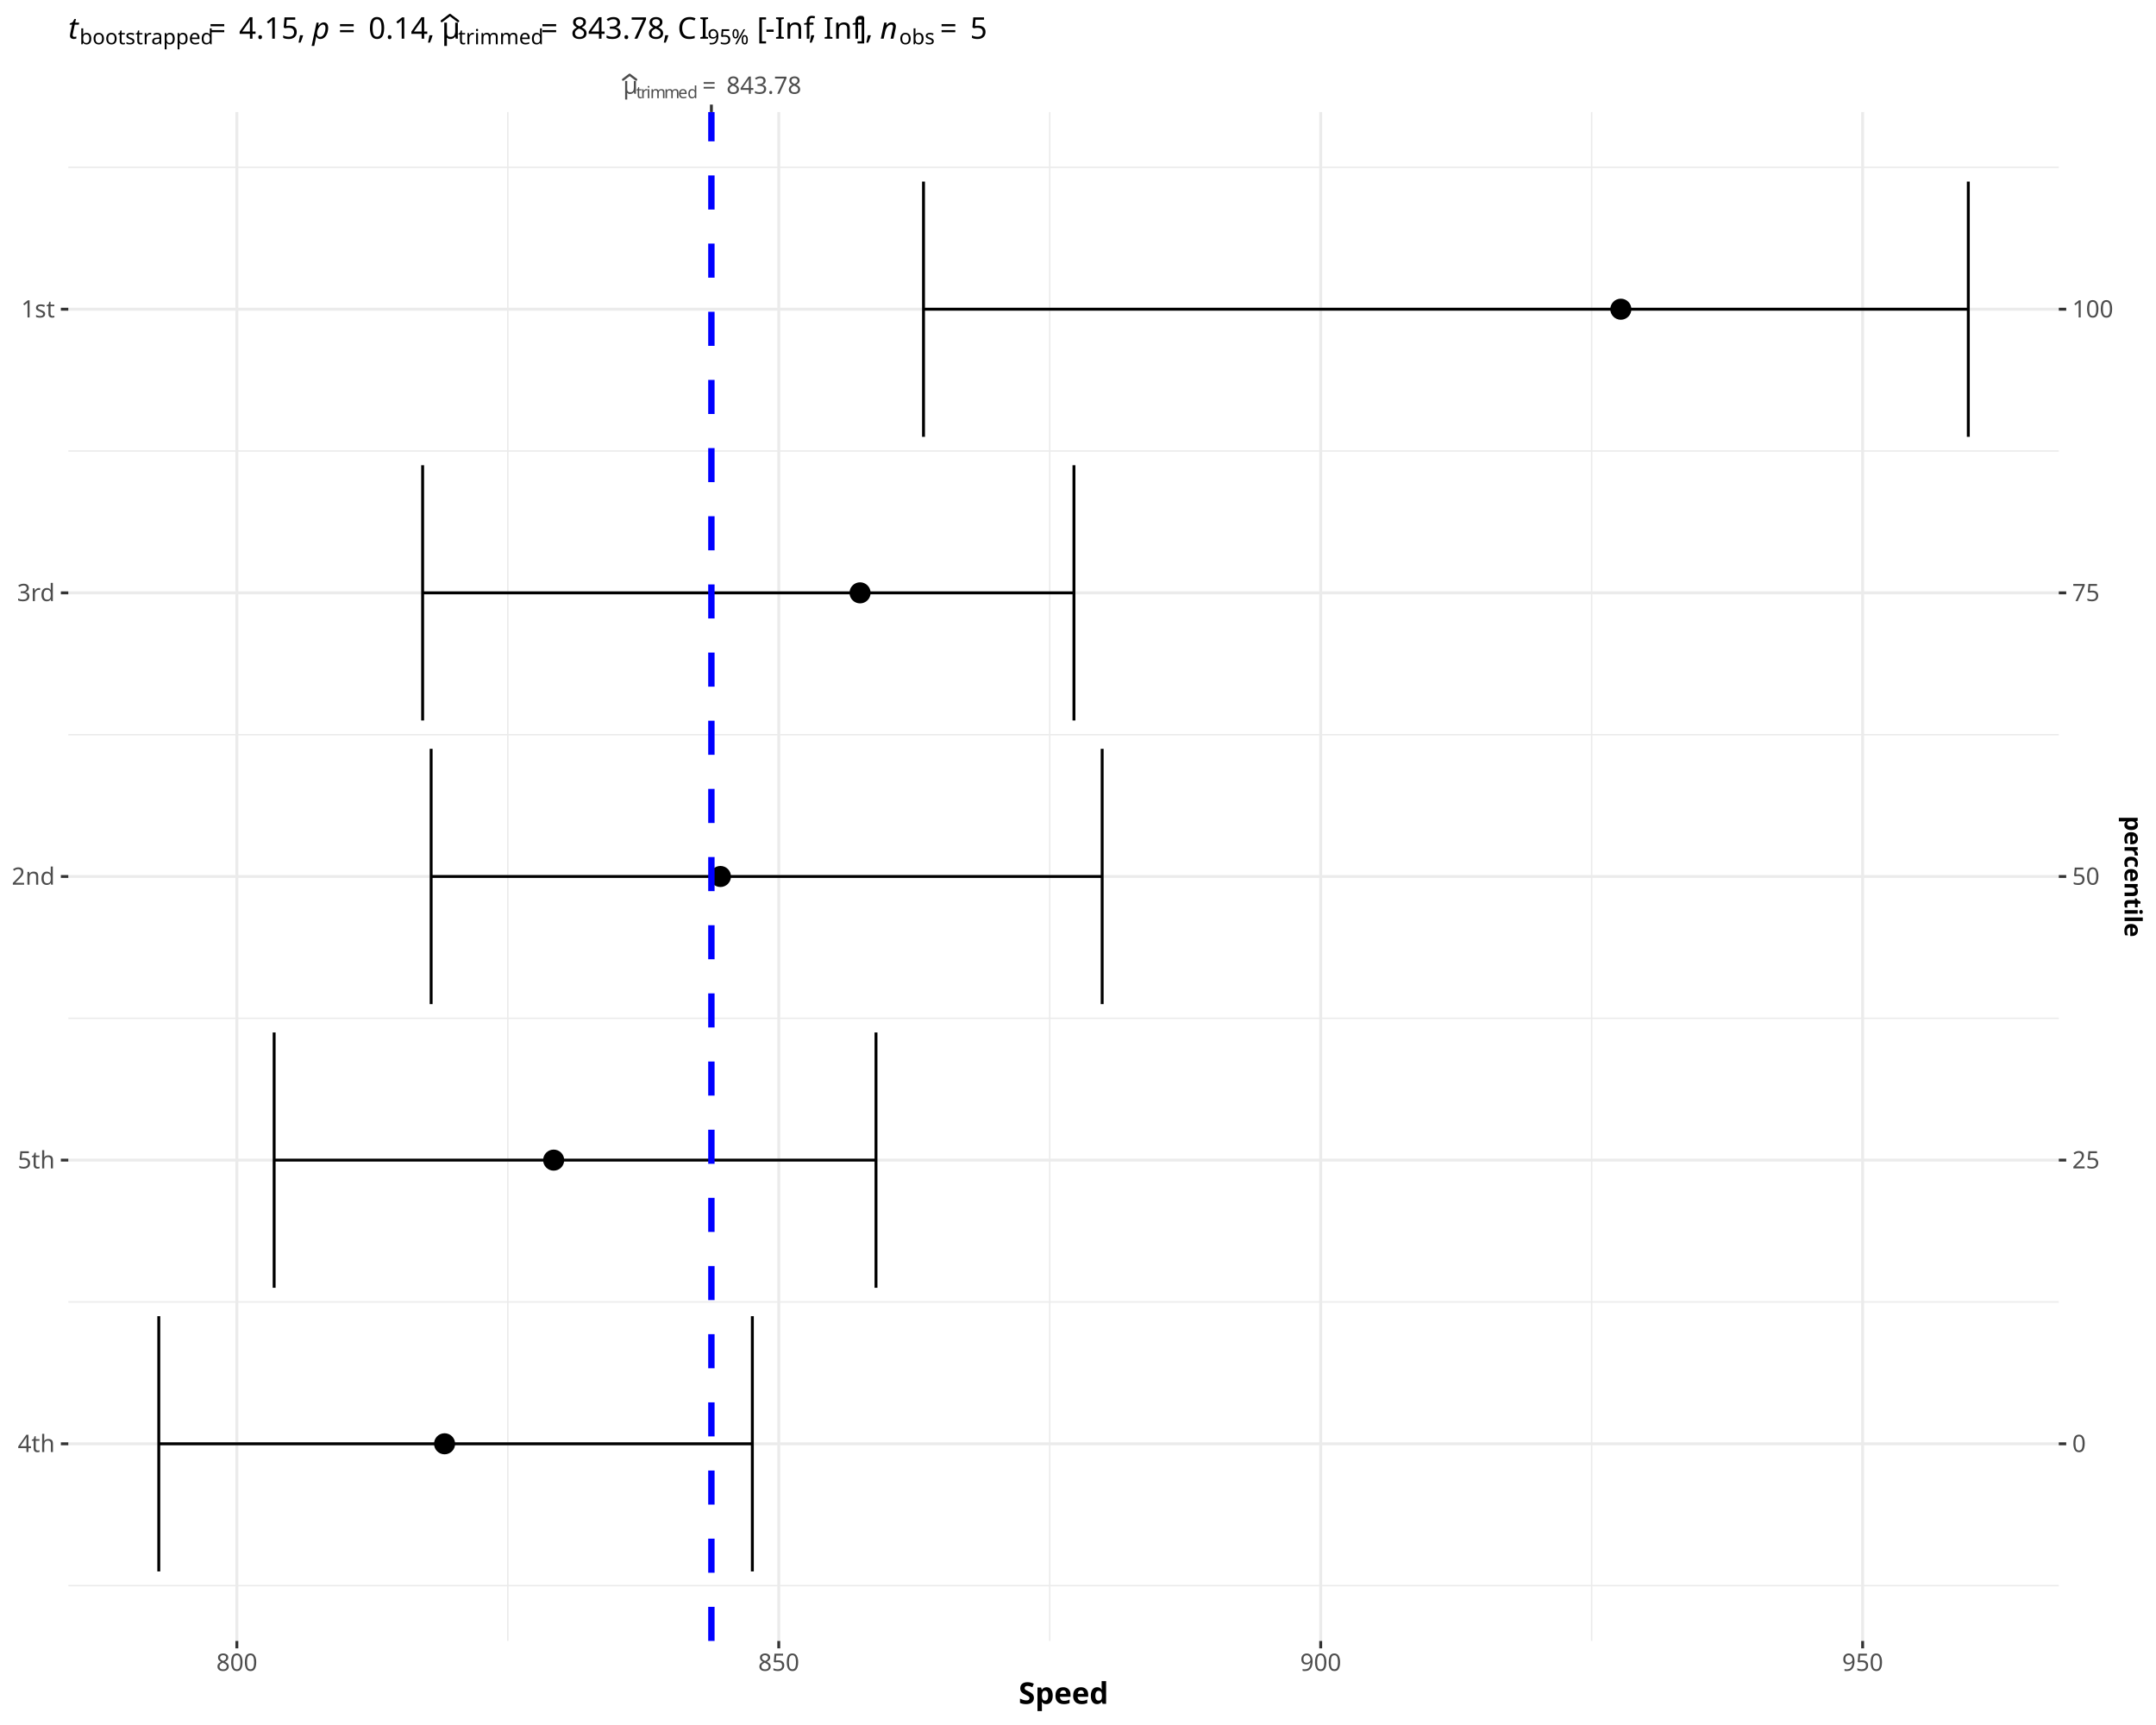
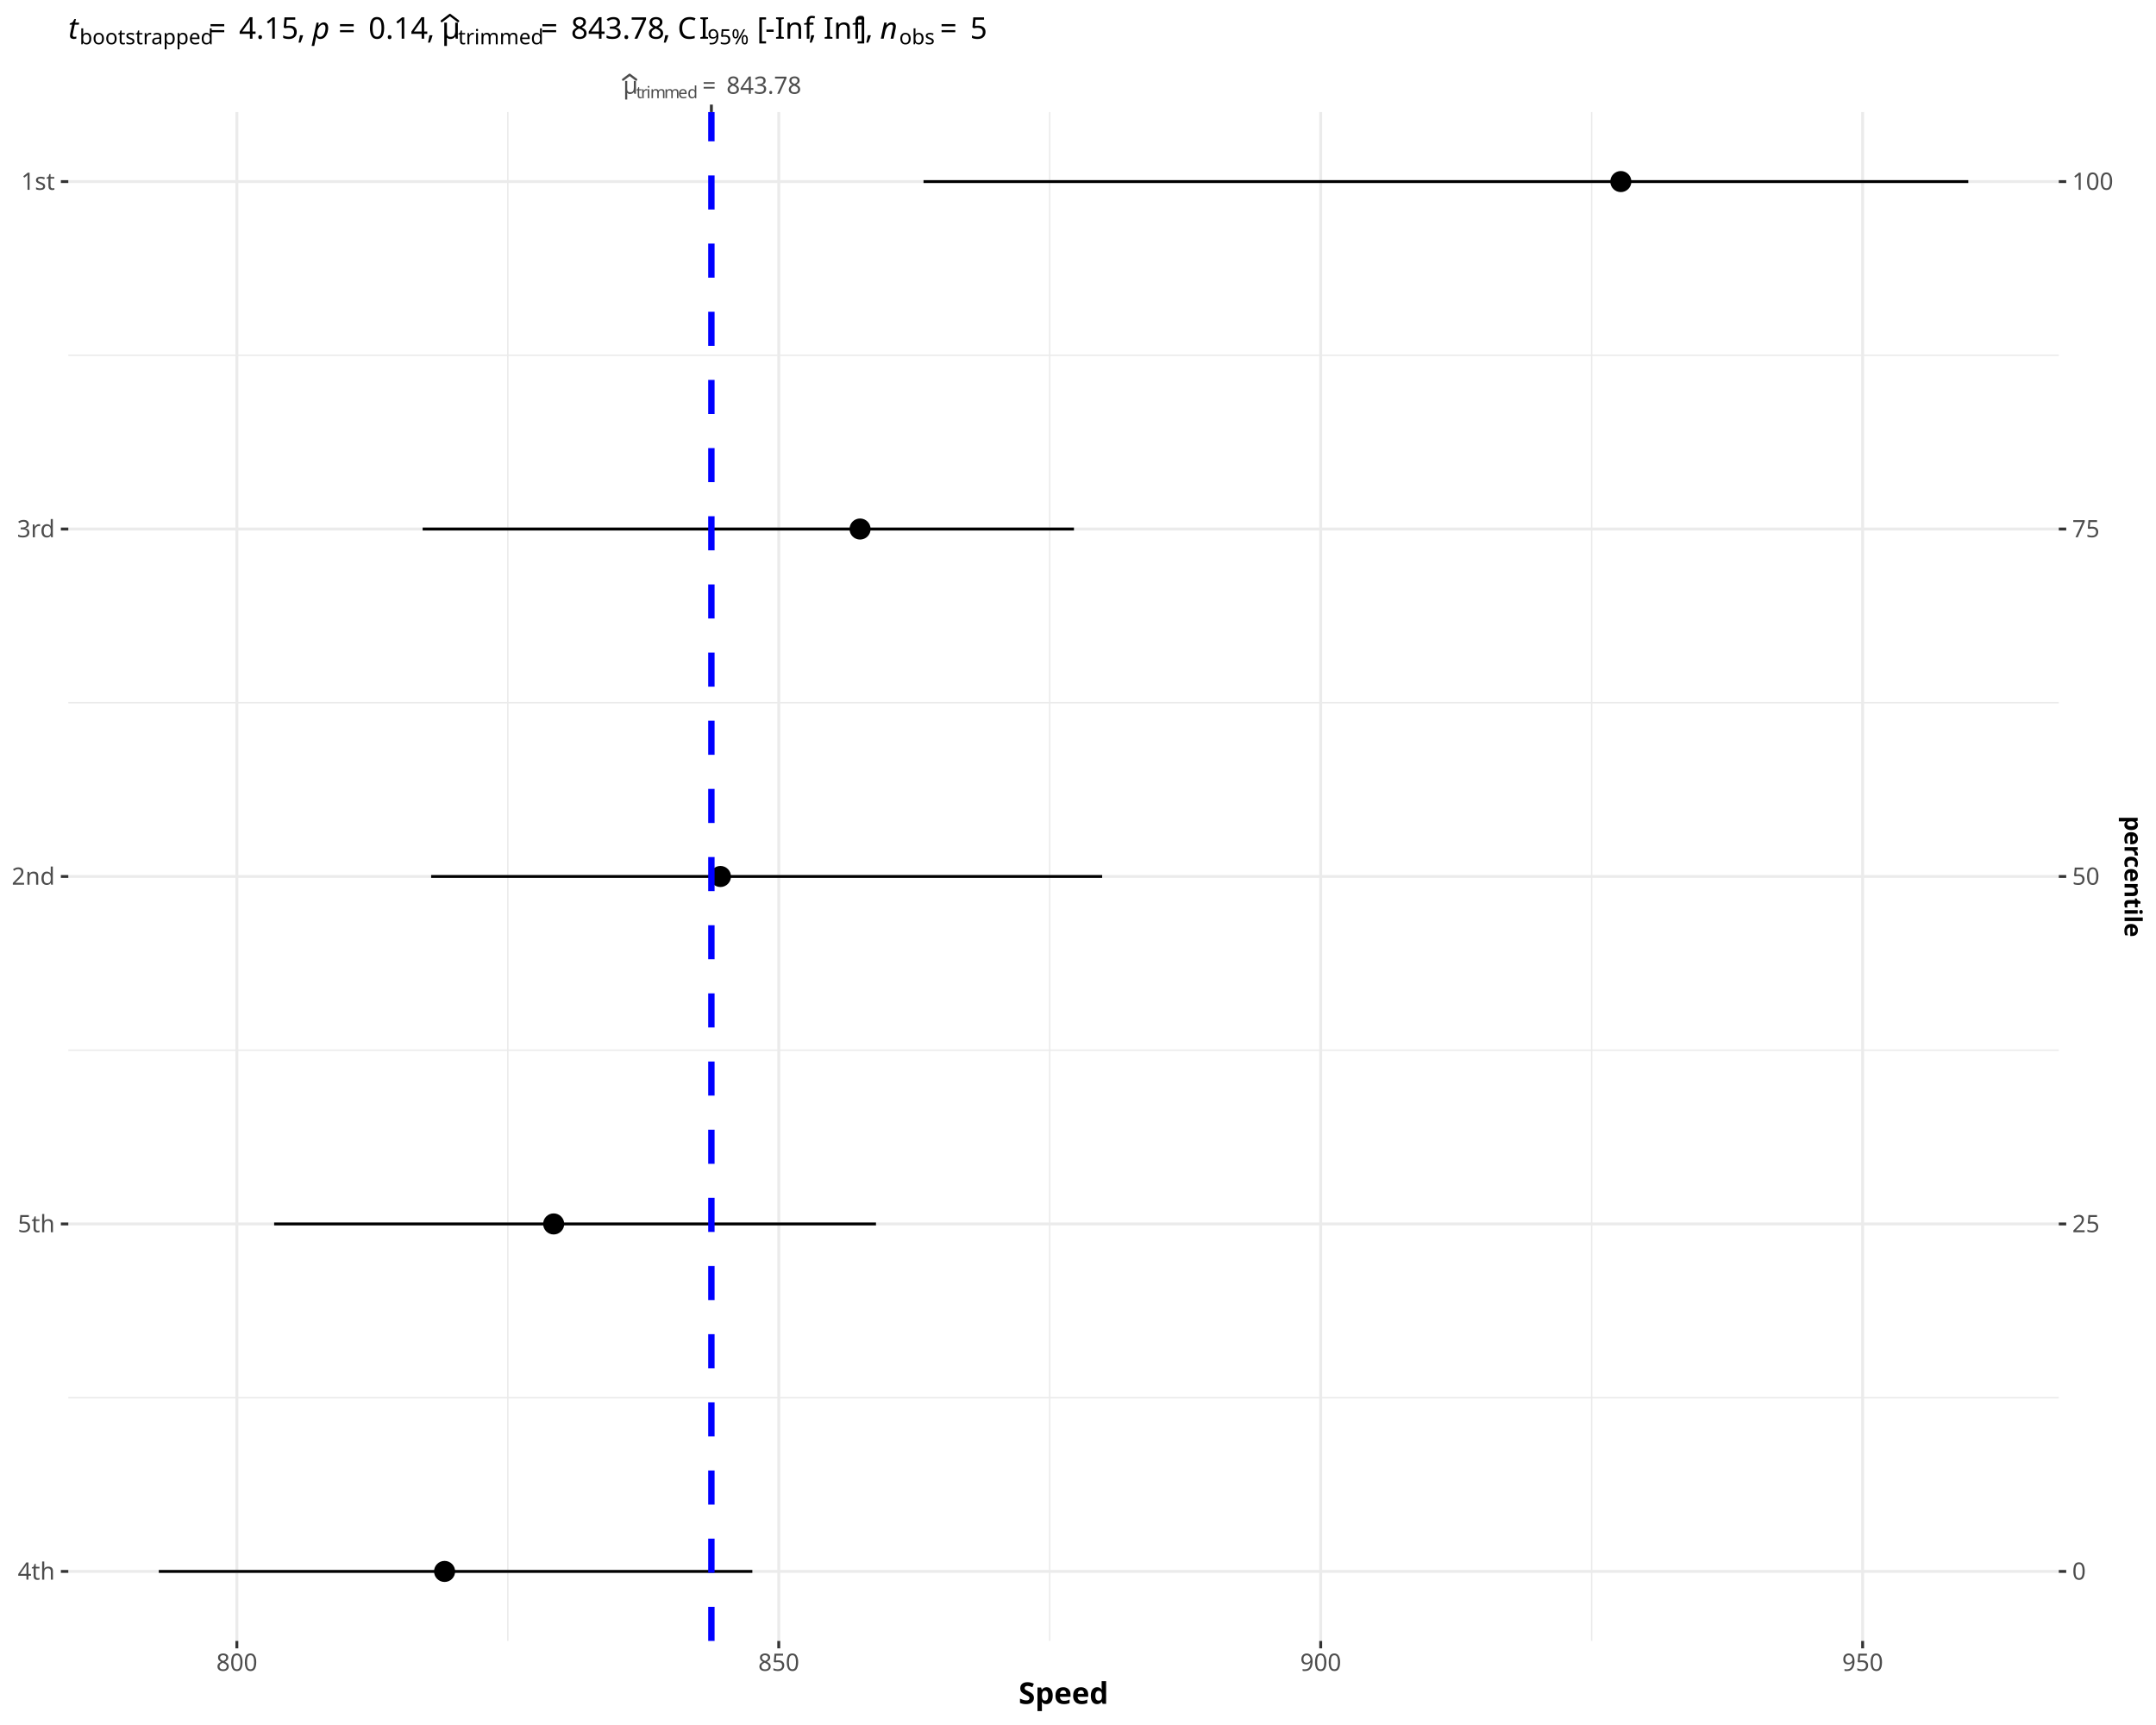
<svg xmlns="http://www.w3.org/2000/svg" class="svglite" data-engine-version="2.0" width="720.00pt" height="576.00pt" viewBox="0 0 720.00 576.00">
  <defs>
    <style type="text/css">
    .svglite line, .svglite polyline, .svglite polygon, .svglite path, .svglite rect, .svglite circle {
      fill: none;
      stroke: #000000;
      stroke-linecap: round;
      stroke-linejoin: round;
      stroke-miterlimit: 10.00;
    }
  </style>
  </defs>
  <rect width="100%" height="100%" style="stroke: none; fill: #FFFFFF;" />
  <defs>
    <clipPath id="cpMC4wMHw3MjAuMDB8MC4wMHw1NzYuMDA=">
      <rect x="0.00" y="0.00" width="720.00" height="576.00" />
    </clipPath>
  </defs>
  <g clip-path="url(#cpMC4wMHw3MjAuMDB8MC4wMHw1NzYuMDA=)">
    <rect x="0.00" y="0.00" width="720.00" height="576.00" style="stroke-width: 0.97; stroke: #FFFFFF; fill: #FFFFFF;" />
  </g>
  <defs>
    <clipPath id="cpMjIuODF8Njg3LjUzfDM3LjQyfDU0Ny45Mg==">
      <rect x="22.81" y="37.42" width="664.72" height="510.50" />
    </clipPath>
  </defs>
  <g clip-path="url(#cpMjIuODF8Njg3LjUzfDM3LjQyfDU0Ny45Mg==)">
    <rect x="22.81" y="37.42" width="664.72" height="510.50" style="stroke-width: 0.97; stroke: none; fill: #FFFFFF;" />
-     <polyline points="22.81,529.45 687.53,529.45 " style="stroke-width: 0.48; stroke: #EBEBEB; stroke-linecap: butt;" />
-     <polyline points="22.81,434.74 687.53,434.74 " style="stroke-width: 0.48; stroke: #EBEBEB; stroke-linecap: butt;" />
-     <polyline points="22.81,340.03 687.53,340.03 " style="stroke-width: 0.48; stroke: #EBEBEB; stroke-linecap: butt;" />
-     <polyline points="22.81,245.32 687.53,245.32 " style="stroke-width: 0.48; stroke: #EBEBEB; stroke-linecap: butt;" />
-     <polyline points="22.81,150.60 687.53,150.60 " style="stroke-width: 0.48; stroke: #EBEBEB; stroke-linecap: butt;" />
-     <polyline points="22.81,55.89 687.53,55.89 " style="stroke-width: 0.48; stroke: #EBEBEB; stroke-linecap: butt;" />
+     <polyline points="22.81,466.70 687.53,466.70 " style="stroke-width: 0.48; stroke: #EBEBEB; stroke-linecap: butt;" />
+     <polyline points="22.81,350.68 687.53,350.68 " style="stroke-width: 0.48; stroke: #EBEBEB; stroke-linecap: butt;" />
+     <polyline points="22.81,234.66 687.53,234.66 " style="stroke-width: 0.48; stroke: #EBEBEB; stroke-linecap: butt;" />
+     <polyline points="22.81,118.64 687.53,118.64 " style="stroke-width: 0.48; stroke: #EBEBEB; stroke-linecap: butt;" />
    <polyline points="169.59,547.92 169.59,37.42 " style="stroke-width: 0.48; stroke: #EBEBEB; stroke-linecap: butt;" />
    <polyline points="350.56,547.92 350.56,37.42 " style="stroke-width: 0.48; stroke: #EBEBEB; stroke-linecap: butt;" />
    <polyline points="531.54,547.92 531.54,37.42 " style="stroke-width: 0.48; stroke: #EBEBEB; stroke-linecap: butt;" />
-     <polyline points="22.81,482.10 687.53,482.10 " style="stroke-width: 0.97; stroke: #EBEBEB; stroke-linecap: butt;" />
-     <polyline points="22.81,387.38 687.53,387.38 " style="stroke-width: 0.97; stroke: #EBEBEB; stroke-linecap: butt;" />
+     <polyline points="22.81,524.72 687.53,524.72 " style="stroke-width: 0.97; stroke: #EBEBEB; stroke-linecap: butt;" />
+     <polyline points="22.81,408.69 687.53,408.69 " style="stroke-width: 0.97; stroke: #EBEBEB; stroke-linecap: butt;" />
    <polyline points="22.81,292.67 687.53,292.67 " style="stroke-width: 0.97; stroke: #EBEBEB; stroke-linecap: butt;" />
-     <polyline points="22.81,197.96 687.53,197.96 " style="stroke-width: 0.97; stroke: #EBEBEB; stroke-linecap: butt;" />
-     <polyline points="22.81,103.25 687.53,103.25 " style="stroke-width: 0.97; stroke: #EBEBEB; stroke-linecap: butt;" />
+     <polyline points="22.81,176.65 687.53,176.65 " style="stroke-width: 0.97; stroke: #EBEBEB; stroke-linecap: butt;" />
+     <polyline points="22.81,60.63 687.53,60.63 " style="stroke-width: 0.97; stroke: #EBEBEB; stroke-linecap: butt;" />
    <polyline points="79.10,547.92 79.10,37.42 " style="stroke-width: 0.97; stroke: #EBEBEB; stroke-linecap: butt;" />
    <polyline points="260.07,547.92 260.07,37.42 " style="stroke-width: 0.97; stroke: #EBEBEB; stroke-linecap: butt;" />
    <polyline points="441.05,547.92 441.05,37.42 " style="stroke-width: 0.97; stroke: #EBEBEB; stroke-linecap: butt;" />
    <polyline points="622.03,547.92 622.03,37.42 " style="stroke-width: 0.97; stroke: #EBEBEB; stroke-linecap: butt;" />
-     <circle cx="148.47" cy="482.10" r="3.52" style="stroke-width: 0.64; stroke: none; fill: #000000;" />
-     <circle cx="184.90" cy="387.38" r="3.52" style="stroke-width: 0.64; stroke: none; fill: #000000;" />
+     <circle cx="148.47" cy="524.72" r="3.52" style="stroke-width: 0.64; stroke: none; fill: #000000;" />
+     <circle cx="184.90" cy="408.69" r="3.52" style="stroke-width: 0.64; stroke: none; fill: #000000;" />
    <circle cx="240.59" cy="292.67" r="3.52" style="stroke-width: 0.64; stroke: none; fill: #000000;" />
-     <circle cx="287.22" cy="197.96" r="3.52" style="stroke-width: 0.64; stroke: none; fill: #000000;" />
-     <circle cx="541.28" cy="103.25" r="3.52" style="stroke-width: 0.64; stroke: none; fill: #000000;" />
-     <polyline points="251.25,524.72 251.25,439.48 " style="stroke-width: 0.97; stroke-linecap: butt;" />
-     <polyline points="251.25,482.10 53.03,482.10 " style="stroke-width: 0.97; stroke-linecap: butt;" />
-     <polyline points="53.03,524.72 53.03,439.48 " style="stroke-width: 0.97; stroke-linecap: butt;" />
-     <polyline points="292.54,430.00 292.54,344.76 " style="stroke-width: 0.97; stroke-linecap: butt;" />
-     <polyline points="292.54,387.38 91.55,387.38 " style="stroke-width: 0.97; stroke-linecap: butt;" />
-     <polyline points="91.55,430.00 91.55,344.76 " style="stroke-width: 0.97; stroke-linecap: butt;" />
-     <polyline points="368.07,335.29 368.07,250.05 " style="stroke-width: 0.97; stroke-linecap: butt;" />
+     <circle cx="287.22" cy="176.65" r="3.52" style="stroke-width: 0.64; stroke: none; fill: #000000;" />
+     <circle cx="541.28" cy="60.63" r="3.52" style="stroke-width: 0.64; stroke: none; fill: #000000;" />
+     <polyline points="251.25,524.72 251.25,524.72 " style="stroke-width: 0.97; stroke-linecap: butt;" />
+     <polyline points="251.25,524.72 53.03,524.72 " style="stroke-width: 0.97; stroke-linecap: butt;" />
+     <polyline points="53.03,524.72 53.03,524.72 " style="stroke-width: 0.97; stroke-linecap: butt;" />
+     <polyline points="292.54,408.69 292.54,408.69 " style="stroke-width: 0.97; stroke-linecap: butt;" />
+     <polyline points="292.54,408.69 91.55,408.69 " style="stroke-width: 0.97; stroke-linecap: butt;" />
+     <polyline points="91.55,408.69 91.55,408.69 " style="stroke-width: 0.97; stroke-linecap: butt;" />
+     <polyline points="368.07,292.67 368.07,292.67 " style="stroke-width: 0.97; stroke-linecap: butt;" />
    <polyline points="368.07,292.67 143.98,292.67 " style="stroke-width: 0.97; stroke-linecap: butt;" />
-     <polyline points="143.98,335.29 143.98,250.05 " style="stroke-width: 0.97; stroke-linecap: butt;" />
-     <polyline points="358.65,240.58 358.65,155.34 " style="stroke-width: 0.97; stroke-linecap: butt;" />
-     <polyline points="358.65,197.96 141.14,197.96 " style="stroke-width: 0.97; stroke-linecap: butt;" />
-     <polyline points="141.14,240.58 141.14,155.34 " style="stroke-width: 0.97; stroke-linecap: butt;" />
-     <polyline points="657.32,145.87 657.32,60.63 " style="stroke-width: 0.97; stroke-linecap: butt;" />
-     <polyline points="657.32,103.25 308.41,103.25 " style="stroke-width: 0.97; stroke-linecap: butt;" />
-     <polyline points="308.41,145.87 308.41,60.63 " style="stroke-width: 0.97; stroke-linecap: butt;" />
+     <polyline points="143.98,292.67 143.98,292.67 " style="stroke-width: 0.97; stroke-linecap: butt;" />
+     <polyline points="358.65,176.65 358.65,176.65 " style="stroke-width: 0.97; stroke-linecap: butt;" />
+     <polyline points="358.65,176.65 141.14,176.65 " style="stroke-width: 0.97; stroke-linecap: butt;" />
+     <polyline points="141.14,176.65 141.14,176.65 " style="stroke-width: 0.97; stroke-linecap: butt;" />
+     <polyline points="657.32,60.63 657.32,60.63 " style="stroke-width: 0.97; stroke-linecap: butt;" />
+     <polyline points="657.32,60.63 308.41,60.63 " style="stroke-width: 0.97; stroke-linecap: butt;" />
+     <polyline points="308.41,60.63 308.41,60.63 " style="stroke-width: 0.97; stroke-linecap: butt;" />
    <line x1="237.57" y1="547.92" x2="237.57" y2="37.42" style="stroke-width: 2.13; stroke: #0000FF; stroke-dasharray: 11.38,11.38; stroke-linecap: butt;" />
  </g>
  <g clip-path="url(#cpMC4wMHw3MjAuMDB8MC4wMHw1NzYuMDA=)">
    <polyline points="237.57,34.93 237.57,37.42 " style="stroke-width: 0.97; stroke: #333333; stroke-linecap: butt;" />
    <text x="208.08" y="31.31" style="font-size: 8.00px; fill: #4D4D4D; font-family: sans;" textLength="4.37px" lengthAdjust="spacingAndGlyphs">μ</text>
    <polyline points="208.08,26.60 210.26,24.95 212.45,26.60 " style="stroke-width: 0.75; stroke: #4D4D4D;" />
    <text x="212.45" y="32.79" style="font-size: 5.60px; fill: #4D4D4D; font-family: sans;" textLength="1.56px" lengthAdjust="spacingAndGlyphs">t</text>
    <text x="214.00" y="32.79" style="font-size: 5.60px; fill: #4D4D4D; font-family: sans;" textLength="1.86px" lengthAdjust="spacingAndGlyphs">r</text>
    <text x="215.87" y="32.79" style="font-size: 5.60px; fill: #4D4D4D; font-family: sans;" textLength="1.24px" lengthAdjust="spacingAndGlyphs">i</text>
    <text x="217.11" y="32.79" style="font-size: 5.60px; fill: #4D4D4D; font-family: sans;" textLength="4.67px" lengthAdjust="spacingAndGlyphs">m</text>
    <text x="221.78" y="32.79" style="font-size: 5.60px; fill: #4D4D4D; font-family: sans;" textLength="4.67px" lengthAdjust="spacingAndGlyphs">m</text>
    <text x="226.45" y="32.79" style="font-size: 5.60px; fill: #4D4D4D; font-family: sans;" textLength="3.11px" lengthAdjust="spacingAndGlyphs">e</text>
    <text x="229.56" y="32.79" style="font-size: 5.60px; fill: #4D4D4D; font-family: sans;" textLength="3.11px" lengthAdjust="spacingAndGlyphs">d</text>
    <text x="234.53" y="31.31" style="font-size: 8.00px; fill: #4D4D4D; font-family: sans;" textLength="6.21px" lengthAdjust="spacingAndGlyphs">=</text>
    <text x="242.59" y="31.31" style="font-size: 8.00px; fill: #4D4D4D; font-family: sans;" textLength="24.47px" lengthAdjust="spacingAndGlyphs">843.78</text>
-     <text x="18.33" y="484.85" text-anchor="end" style="font-size: 8.00px; fill: #4D4D4D; font-family: sans;" textLength="11.12px" lengthAdjust="spacingAndGlyphs">4th</text>
-     <text x="18.33" y="390.14" text-anchor="end" style="font-size: 8.00px; fill: #4D4D4D; font-family: sans;" textLength="11.12px" lengthAdjust="spacingAndGlyphs">5th</text>
+     <text x="18.33" y="527.47" text-anchor="end" style="font-size: 8.00px; fill: #4D4D4D; font-family: sans;" textLength="11.12px" lengthAdjust="spacingAndGlyphs">4th</text>
+     <text x="18.33" y="411.45" text-anchor="end" style="font-size: 8.00px; fill: #4D4D4D; font-family: sans;" textLength="11.12px" lengthAdjust="spacingAndGlyphs">5th</text>
    <text x="18.33" y="295.42" text-anchor="end" style="font-size: 8.00px; fill: #4D4D4D; font-family: sans;" textLength="13.35px" lengthAdjust="spacingAndGlyphs">2nd</text>
-     <text x="18.33" y="200.71" text-anchor="end" style="font-size: 8.00px; fill: #4D4D4D; font-family: sans;" textLength="11.56px" lengthAdjust="spacingAndGlyphs">3rd</text>
-     <text x="18.33" y="106.00" text-anchor="end" style="font-size: 8.00px; fill: #4D4D4D; font-family: sans;" textLength="10.68px" lengthAdjust="spacingAndGlyphs">1st</text>
-     <polyline points="20.32,482.10 22.81,482.10 " style="stroke-width: 0.97; stroke: #333333; stroke-linecap: butt;" />
-     <polyline points="20.32,387.38 22.81,387.38 " style="stroke-width: 0.97; stroke: #333333; stroke-linecap: butt;" />
+     <text x="18.33" y="179.40" text-anchor="end" style="font-size: 8.00px; fill: #4D4D4D; font-family: sans;" textLength="11.56px" lengthAdjust="spacingAndGlyphs">3rd</text>
+     <text x="18.33" y="63.38" text-anchor="end" style="font-size: 8.00px; fill: #4D4D4D; font-family: sans;" textLength="10.68px" lengthAdjust="spacingAndGlyphs">1st</text>
+     <polyline points="20.32,524.72 22.81,524.72 " style="stroke-width: 0.97; stroke: #333333; stroke-linecap: butt;" />
+     <polyline points="20.32,408.69 22.81,408.69 " style="stroke-width: 0.97; stroke: #333333; stroke-linecap: butt;" />
    <polyline points="20.32,292.67 22.81,292.67 " style="stroke-width: 0.97; stroke: #333333; stroke-linecap: butt;" />
-     <polyline points="20.32,197.96 22.81,197.96 " style="stroke-width: 0.97; stroke: #333333; stroke-linecap: butt;" />
-     <polyline points="20.32,103.25 22.81,103.25 " style="stroke-width: 0.97; stroke: #333333; stroke-linecap: butt;" />
-     <polyline points="690.02,482.10 687.53,482.10 " style="stroke-width: 0.97; stroke: #333333; stroke-linecap: butt;" />
-     <polyline points="690.02,387.38 687.53,387.38 " style="stroke-width: 0.97; stroke: #333333; stroke-linecap: butt;" />
+     <polyline points="20.32,176.65 22.81,176.65 " style="stroke-width: 0.97; stroke: #333333; stroke-linecap: butt;" />
+     <polyline points="20.32,60.63 22.81,60.63 " style="stroke-width: 0.97; stroke: #333333; stroke-linecap: butt;" />
+     <polyline points="690.02,524.72 687.53,524.72 " style="stroke-width: 0.97; stroke: #333333; stroke-linecap: butt;" />
+     <polyline points="690.02,408.69 687.53,408.69 " style="stroke-width: 0.97; stroke: #333333; stroke-linecap: butt;" />
    <polyline points="690.02,292.67 687.53,292.67 " style="stroke-width: 0.97; stroke: #333333; stroke-linecap: butt;" />
-     <polyline points="690.02,197.96 687.53,197.96 " style="stroke-width: 0.97; stroke: #333333; stroke-linecap: butt;" />
-     <polyline points="690.02,103.25 687.53,103.25 " style="stroke-width: 0.97; stroke: #333333; stroke-linecap: butt;" />
-     <text x="692.01" y="484.85" style="font-size: 8.00px; fill: #4D4D4D; font-family: sans;" textLength="4.45px" lengthAdjust="spacingAndGlyphs">0</text>
-     <text x="692.01" y="390.14" style="font-size: 8.00px; fill: #4D4D4D; font-family: sans;" textLength="8.90px" lengthAdjust="spacingAndGlyphs">25</text>
+     <polyline points="690.02,176.65 687.53,176.65 " style="stroke-width: 0.97; stroke: #333333; stroke-linecap: butt;" />
+     <polyline points="690.02,60.63 687.53,60.63 " style="stroke-width: 0.97; stroke: #333333; stroke-linecap: butt;" />
+     <text x="692.01" y="527.47" style="font-size: 8.00px; fill: #4D4D4D; font-family: sans;" textLength="4.45px" lengthAdjust="spacingAndGlyphs">0</text>
+     <text x="692.01" y="411.45" style="font-size: 8.00px; fill: #4D4D4D; font-family: sans;" textLength="8.90px" lengthAdjust="spacingAndGlyphs">25</text>
    <text x="692.01" y="295.42" style="font-size: 8.00px; fill: #4D4D4D; font-family: sans;" textLength="8.90px" lengthAdjust="spacingAndGlyphs">50</text>
-     <text x="692.01" y="200.71" style="font-size: 8.00px; fill: #4D4D4D; font-family: sans;" textLength="8.90px" lengthAdjust="spacingAndGlyphs">75</text>
-     <text x="692.01" y="106.00" style="font-size: 8.00px; fill: #4D4D4D; font-family: sans;" textLength="13.35px" lengthAdjust="spacingAndGlyphs">100</text>
+     <text x="692.01" y="179.40" style="font-size: 8.00px; fill: #4D4D4D; font-family: sans;" textLength="8.90px" lengthAdjust="spacingAndGlyphs">75</text>
+     <text x="692.01" y="63.38" style="font-size: 8.00px; fill: #4D4D4D; font-family: sans;" textLength="13.35px" lengthAdjust="spacingAndGlyphs">100</text>
    <polyline points="79.10,550.41 79.10,547.92 " style="stroke-width: 0.97; stroke: #333333; stroke-linecap: butt;" />
    <polyline points="260.07,550.41 260.07,547.92 " style="stroke-width: 0.97; stroke: #333333; stroke-linecap: butt;" />
    <polyline points="441.05,550.41 441.05,547.92 " style="stroke-width: 0.97; stroke: #333333; stroke-linecap: butt;" />
    <polyline points="622.03,550.41 622.03,547.92 " style="stroke-width: 0.97; stroke: #333333; stroke-linecap: butt;" />
    <text x="79.10" y="557.91" text-anchor="middle" style="font-size: 8.00px; fill: #4D4D4D; font-family: sans;" textLength="13.35px" lengthAdjust="spacingAndGlyphs">800</text>
    <text x="260.07" y="557.91" text-anchor="middle" style="font-size: 8.00px; fill: #4D4D4D; font-family: sans;" textLength="13.35px" lengthAdjust="spacingAndGlyphs">850</text>
    <text x="441.05" y="557.91" text-anchor="middle" style="font-size: 8.00px; fill: #4D4D4D; font-family: sans;" textLength="13.35px" lengthAdjust="spacingAndGlyphs">900</text>
    <text x="622.03" y="557.91" text-anchor="middle" style="font-size: 8.00px; fill: #4D4D4D; font-family: sans;" textLength="13.35px" lengthAdjust="spacingAndGlyphs">950</text>
    <text x="355.17" y="568.94" text-anchor="middle" style="font-size: 10.00px; font-weight: bold; font-family: sans;" textLength="28.92px" lengthAdjust="spacingAndGlyphs">Speed</text>
    <text transform="translate(709.51,292.67) rotate(90)" text-anchor="middle" style="font-size: 8.00px; font-weight: bold; font-family: sans;" textLength="34.69px" lengthAdjust="spacingAndGlyphs">percentile</text>
    <text x="22.81" y="12.93" style="font-size: 10.00px; font-style: italic; font-family: sans;" textLength="2.78px" lengthAdjust="spacingAndGlyphs">t</text>
    <text x="26.56" y="14.78" style="font-size: 7.00px; font-family: sans;" textLength="40.87px" lengthAdjust="spacingAndGlyphs">bootstrapped</text>
    <text x="69.75" y="12.93" style="font-size: 10.00px; font-family: sans;" textLength="7.76px" lengthAdjust="spacingAndGlyphs">=</text>
    <text x="79.83" y="12.93" style="font-size: 10.00px; font-family: sans;" textLength="19.46px" lengthAdjust="spacingAndGlyphs">4.15</text>
    <text x="99.29" y="12.93" style="font-size: 10.00px; font-family: sans;" textLength="2.50px" lengthAdjust="spacingAndGlyphs">,</text>
    <text x="101.79" y="12.93" style="font-size: 10.00px; font-family: sans;" textLength="2.50px" lengthAdjust="spacingAndGlyphs"> </text>
    <text x="104.29" y="12.93" style="font-size: 10.00px; font-style: italic; font-family: sans;" textLength="5.56px" lengthAdjust="spacingAndGlyphs">p</text>
    <text x="112.98" y="12.93" style="font-size: 10.00px; font-family: sans;" textLength="7.76px" lengthAdjust="spacingAndGlyphs">=</text>
    <text x="123.06" y="12.93" style="font-size: 10.00px; font-family: sans;" textLength="19.46px" lengthAdjust="spacingAndGlyphs">0.14</text>
    <text x="142.52" y="12.93" style="font-size: 10.00px; font-family: sans;" textLength="2.50px" lengthAdjust="spacingAndGlyphs">,</text>
    <text x="145.02" y="12.93" style="font-size: 10.00px; font-family: sans;" textLength="2.50px" lengthAdjust="spacingAndGlyphs"> </text>
    <text x="147.52" y="12.93" style="font-size: 10.00px; font-family: sans;" textLength="5.47px" lengthAdjust="spacingAndGlyphs">μ</text>
    <polyline points="147.52,7.05 150.26,4.98 152.99,7.05 " style="stroke-width: 0.75;" />
    <text x="152.99" y="14.78" style="font-size: 7.00px; font-family: sans;" textLength="25.28px" lengthAdjust="spacingAndGlyphs">trimmed</text>
    <text x="180.59" y="12.93" style="font-size: 10.00px; font-family: sans;" textLength="7.76px" lengthAdjust="spacingAndGlyphs">=</text>
    <text x="190.67" y="12.93" style="font-size: 10.00px; font-family: sans;" textLength="30.59px" lengthAdjust="spacingAndGlyphs">843.78</text>
    <text x="221.26" y="12.93" style="font-size: 10.00px; font-family: sans;" textLength="2.50px" lengthAdjust="spacingAndGlyphs">,</text>
    <text x="223.76" y="12.93" style="font-size: 10.00px; font-family: sans;" textLength="2.50px" lengthAdjust="spacingAndGlyphs"> </text>
    <text x="226.26" y="12.93" style="font-size: 10.00px; font-family: sans;" textLength="7.22px" lengthAdjust="spacingAndGlyphs">C</text>
    <text x="233.48" y="12.93" style="font-size: 10.00px; font-family: sans;" textLength="2.78px" lengthAdjust="spacingAndGlyphs">I</text>
    <text x="236.26" y="14.78" style="font-size: 7.00px; font-family: sans;" textLength="14.01px" lengthAdjust="spacingAndGlyphs">95%</text>
    <text x="250.27" y="12.93" style="font-size: 10.00px; font-family: sans;" textLength="2.50px" lengthAdjust="spacingAndGlyphs"> </text>
    <text x="252.78" y="12.93" style="font-size: 10.00px; font-family: sans;" textLength="2.78px" lengthAdjust="spacingAndGlyphs">[</text>
    <text x="255.55" y="12.93" style="font-size: 10.00px; font-family: sans;" textLength="14.45px" lengthAdjust="spacingAndGlyphs">-Inf</text>
    <text x="270.00" y="12.93" style="font-size: 10.00px; font-family: sans;" textLength="2.50px" lengthAdjust="spacingAndGlyphs">,</text>
    <text x="272.50" y="12.93" style="font-size: 10.00px; font-family: sans;" textLength="2.50px" lengthAdjust="spacingAndGlyphs"> </text>
    <text x="275.01" y="12.93" style="font-size: 10.00px; font-family: sans;" textLength="11.12px" lengthAdjust="spacingAndGlyphs">Inf</text>
    <text x="286.12" y="12.93" style="font-size: 10.00px; font-family: sans;" textLength="2.78px" lengthAdjust="spacingAndGlyphs">]</text>
    <text x="288.90" y="12.93" style="font-size: 10.00px; font-family: sans;" textLength="2.50px" lengthAdjust="spacingAndGlyphs">,</text>
    <text x="291.40" y="12.93" style="font-size: 10.00px; font-family: sans;" textLength="2.50px" lengthAdjust="spacingAndGlyphs"> </text>
    <text x="293.91" y="12.93" style="font-size: 10.00px; font-style: italic; font-family: sans;" textLength="5.56px" lengthAdjust="spacingAndGlyphs">n</text>
    <text x="300.27" y="14.78" style="font-size: 7.00px; font-family: sans;" textLength="11.29px" lengthAdjust="spacingAndGlyphs">obs</text>
    <text x="313.88" y="12.93" style="font-size: 10.00px; font-family: sans;" textLength="7.76px" lengthAdjust="spacingAndGlyphs">=</text>
    <text x="323.96" y="12.93" style="font-size: 10.00px; font-family: sans;" textLength="5.56px" lengthAdjust="spacingAndGlyphs">5</text>
  </g>
</svg>
